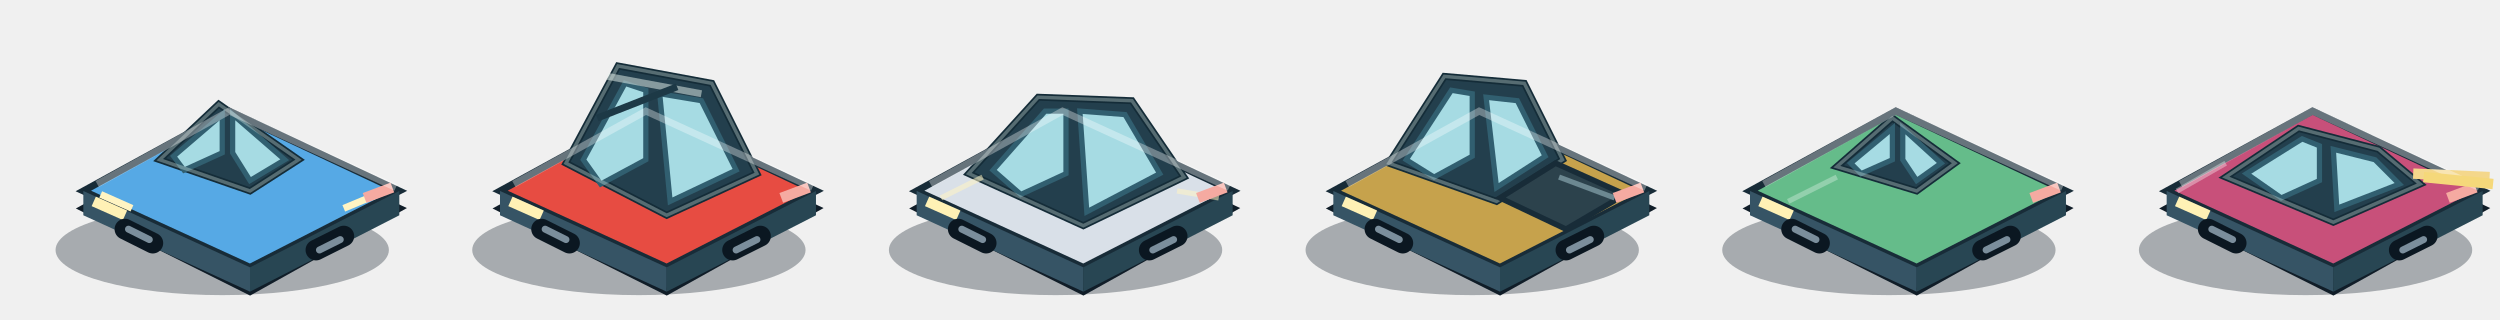
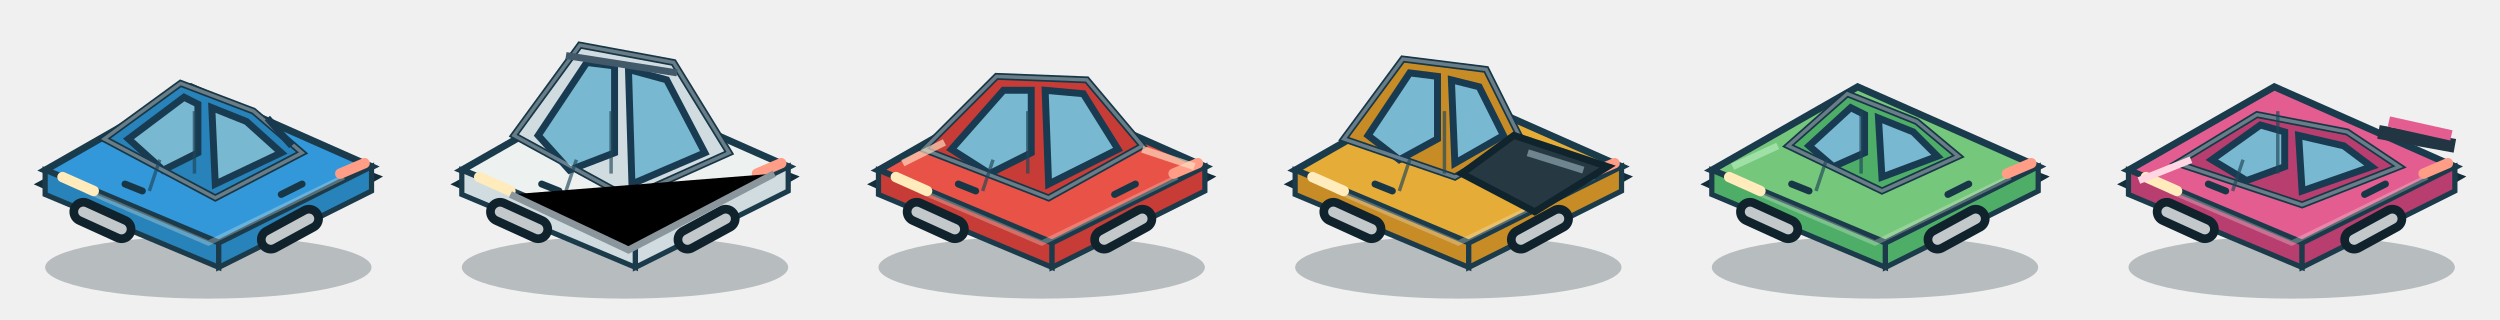
<svg xmlns="http://www.w3.org/2000/svg" width="720" height="92" viewBox="0 0 720 92">
-   <g transform="translate(10 7)">
-     <ellipse cx="54" cy="65" rx="48" ry="13" fill="#0b1722" opacity=".32" />
-     <path d="M14 53 L56 30 L105 53 L62 77Z" fill="#172b37" stroke="#101d28" stroke-width="2" />
-     <path d="M14 48 L56 25 L105 48 L62 70Z" fill="#56a9e5" stroke="#182c38" stroke-width="2" />
-     <path d="M14 48 L62 70 L62 77 L14 55Z" fill="#365465" />
-     <path d="M62 70 L105 48 L105 55 L62 77Z" fill="#284653" />
-     <path d="M36 39 L53 23 L76 39 L62 48Z" fill="#233f4d" stroke="#142c38" stroke-width="2" />
-     <path d="M40 38 L54 26 L54 37 L43 42Z M57 26 L72 39 L62 45 L57 37Z" fill="#a6dbe3" stroke="#315f70" stroke-width="1.5" />
-     <path d="M36 39 L53 23 L76 39 L62 48Z" fill="none" stroke="#e3f5ee" opacity=".32" stroke-width="1" />
-     <path d="M19 49l9 4 M89 53l12-5" stroke="#fff4c3" stroke-width="2" />
-     <path d="M17 51 L26 55" stroke="#fff1b5" stroke-width="3" />
-     <path d="M95 50 L103 47" stroke="#f5aaa1" stroke-width="3" />
-     <path d="M26 59 L34 63 M81 65 L89 61" stroke="#0b1721" stroke-width="6" stroke-linecap="round" />
-     <path d="M27 59 L33 62 M82 65 L88 62" stroke="#7b8e9c" stroke-width="2" stroke-linecap="round" />
-     <path d="M18 46 L56 25 L104 47" fill="none" stroke="#ffffff" opacity=".34" stroke-width="2" />
+   <g transform="translate(0 0)">
+     <ellipse cx="60" cy="77" rx="47" ry="9" fill="#142733" opacity=".26" />
+     <path d="M12 53L55 30L108 51L64 76Z" fill="#102b3b" stroke="#132d3b" stroke-width="2" />
+     <path d="M13 49L55 25L107 48L63 70Z" fill="#3298d9" stroke="#193b4c" stroke-width="2" />
+     <path d="M13 49L63 70V77L13 56Z" fill="#2783ba" stroke="#1b3b4b" stroke-width="1.5" />
+     <path d="M63 70L107 48V55L63 77Z" fill="#2783ba" stroke="#1b3b4b" stroke-width="1.5" />
+     <path d="M30 40 L52 24 L73 32 L87 44 L62 57Z" fill="#2783ba" stroke="#173747" stroke-width="2" />
+     <path d="M37 40L53 28L57 30L57 44L47 49Z M61 31L71 35L81 44L62 53Z" fill="#78b8d0" stroke="#183b52" stroke-width="2" />
+     <path d="M30 40 L52 24 L73 32 L87 44 L62 57Z" fill="none" stroke="#ffffff" stroke-width="1" opacity=".35" />
+     <path d="M25 55L60 70L99 51" fill="none" stroke="#f5f5e9" opacity=".28" stroke-width="1.5" />
+     <path d="M24 61L35 66M78 69L89 63" stroke="#10222c" stroke-width="8" stroke-linecap="round" />
+     <path d="M24 61L35 66M78 69L89 63" stroke="#c3c9cb" stroke-width="3" stroke-linecap="round" />
+     <path d="M18 51L27 55" stroke="#ffebbb" stroke-width="3" stroke-linecap="round" />
+     <path d="M98 50L105 47" stroke="#ff9d87" stroke-width="3" stroke-linecap="round" />
+     <path d="M56 32L56 50M46 46L43 55" stroke="#1e4558" stroke-width="1" opacity=".65" />
+     <path d="M36 53L41 55M81 56L87 53" stroke="#183746" stroke-width="2" stroke-linecap="round" />
+     <path d="M77 34L84 42" stroke="#183a51" stroke-width="2" />
  </g>
-   <g transform="translate(130 7)">
-     <ellipse cx="54" cy="65" rx="48" ry="13" fill="#0b1722" opacity=".32" />
-     <path d="M14 53 L56 30 L105 53 L62 77Z" fill="#172b37" stroke="#101d28" stroke-width="2" />
-     <path d="M14 48 L56 25 L105 48 L62 70Z" fill="#e74c42" stroke="#182c38" stroke-width="2" />
-     <path d="M14 48 L62 70 L62 77 L14 55Z" fill="#365465" />
-     <path d="M62 70 L105 48 L105 55 L62 77Z" fill="#284653" />
-     <path d="M33 40 L48 12 L75 17 L88 43 L62 55Z" fill="#233f4d" stroke="#142c38" stroke-width="2" />
-     <path d="M38 39 L50 17 L56 19 L56 39 L43 46Z M60 20 L72 22 L82 42 L63 51Z" fill="#a6dbe3" stroke="#315f70" stroke-width="1.5" />
-     <path d="M33 40 L48 12 L75 17 L88 43 L62 55Z" fill="none" stroke="#e3f5ee" opacity=".32" stroke-width="1" />
-     <path d="M45 15l27 5" stroke="#e9f5ef" opacity=".5" stroke-width="2" />
-     <path d="M17 51 L26 55" stroke="#fff1b5" stroke-width="3" />
-     <path d="M95 50 L103 47" stroke="#f5aaa1" stroke-width="3" />
-     <path d="M26 59 L34 63 M81 65 L89 61" stroke="#0b1721" stroke-width="6" stroke-linecap="round" />
-     <path d="M27 59 L33 62 M82 65 L88 62" stroke="#7b8e9c" stroke-width="2" stroke-linecap="round" />
-     <path d="M18 46 L56 25 L104 47" fill="none" stroke="#ffffff" opacity=".34" stroke-width="2" />
-     <path d="M42 27 L65 18" stroke="#1d3946" stroke-width="2" />
+   <g transform="translate(120 0)">
+     <ellipse cx="60" cy="77" rx="47" ry="9" fill="#142733" opacity=".26" />
+     <path d="M12 53L55 30L108 51L64 76Z" fill="#102b3b" stroke="#132d3b" stroke-width="2" />
+     <path d="M13 49L55 25L107 48L63 70Z" fill="#edf1ef" stroke="#193b4c" stroke-width="2" />
+     <path d="M13 49L63 70V77L13 56Z" fill="#d1dce1" stroke="#1b3b4b" stroke-width="1.5" />
+     <path d="M63 70L107 48V55L63 77Z" fill="#d1dce1" stroke="#1b3b4b" stroke-width="1.5" />
+     <path d="M28 39L47 13L74 18L90 44L61 57Z" fill="#d1dce1" stroke="#173747" stroke-width="2" />
+     <path d="M35 39L49 18L57 19L57 44L44 49Z M61 20L72 23L83 44L62 53Z" fill="#78b8d0" stroke="#183b52" stroke-width="2" />
+     <path d="M28 39L47 13L74 18L90 44L61 57Z" fill="none" stroke="#ffffff" stroke-width="1" opacity=".35" />
+     <path d="M25 55L60 70L99 51" fill="none" stroke="#f5f5e9" opacity=".28" stroke-width="1.5" />
+     <path d="M24 61L35 66M78 69L89 63" stroke="#10222c" stroke-width="8" stroke-linecap="round" />
+     <path d="M24 61L35 66M78 69L89 63" stroke="#c3c9cb" stroke-width="3" stroke-linecap="round" />
+     <path d="M18 51L27 55" stroke="#ffebbb" stroke-width="3" stroke-linecap="round" />
+     <path d="M98 50L105 47" stroke="#ff9d87" stroke-width="3" stroke-linecap="round" />
+     <path d="M56 32L56 50M46 46L43 55" stroke="#1e4558" stroke-width="1" opacity=".65" />
+     <path d="M36 53L41 55M81 56L87 53" stroke="#183746" stroke-width="2" stroke-linecap="round" />
+     <path d="M43 16L75 21" stroke="#415969" stroke-width="2" />
+     <path d="M27 56L61 72L103 50" stroke="#8a969b" stroke-width="2" />
  </g>
-   <g transform="translate(250 7)">
-     <ellipse cx="54" cy="65" rx="48" ry="13" fill="#0b1722" opacity=".32" />
-     <path d="M14 53 L56 30 L105 53 L62 77Z" fill="#172b37" stroke="#101d28" stroke-width="2" />
-     <path d="M14 48 L56 25 L105 48 L62 70Z" fill="#d9e0e8" stroke="#182c38" stroke-width="2" />
-     <path d="M14 48 L62 70 L62 77 L14 55Z" fill="#365465" />
-     <path d="M62 70 L105 48 L105 55 L62 77Z" fill="#284653" />
-     <path d="M29 43 L49 21 L76 22 L91 44 L62 58Z" fill="#233f4d" stroke="#142c38" stroke-width="2" />
-     <path d="M36 42 L51 25 L57 25 L57 43 L44 49Z M61 25 L74 26 L84 43 L63 54Z" fill="#a6dbe3" stroke="#315f70" stroke-width="1.5" />
-     <path d="M29 43 L49 21 L76 22 L91 44 L62 58Z" fill="none" stroke="#e3f5ee" opacity=".32" stroke-width="1" />
-     <path d="M21 50l12-6 M89 48l12 2" stroke="#fff4c3" opacity=".55" stroke-width="1.5" />
-     <path d="M17 51 L26 55" stroke="#fff1b5" stroke-width="3" />
-     <path d="M95 50 L103 47" stroke="#f5aaa1" stroke-width="3" />
-     <path d="M26 59 L34 63 M81 65 L89 61" stroke="#0b1721" stroke-width="6" stroke-linecap="round" />
-     <path d="M27 59 L33 62 M82 65 L88 62" stroke="#7b8e9c" stroke-width="2" stroke-linecap="round" />
-     <path d="M18 46 L56 25 L104 47" fill="none" stroke="#ffffff" opacity=".34" stroke-width="2" />
+   <g transform="translate(240 0)">
+     <ellipse cx="60" cy="77" rx="47" ry="9" fill="#142733" opacity=".26" />
+     <path d="M12 53L55 30L108 51L64 76Z" fill="#102b3b" stroke="#132d3b" stroke-width="2" />
+     <path d="M13 49L55 25L107 48L63 70Z" fill="#e85247" stroke="#193b4c" stroke-width="2" />
+     <path d="M13 49L63 70V77L13 56Z" fill="#c73c36" stroke="#1b3b4b" stroke-width="1.5" />
+     <path d="M63 70L107 48V55L63 77Z" fill="#c73c36" stroke="#1b3b4b" stroke-width="1.5" />
+     <path d="M26 43L47 22L73 23L89 42L62 57Z" fill="#c73c36" stroke="#173747" stroke-width="2" />
+     <path d="M34 43L49 26L57 26L57 44L45 50Z M61 26L72 27L82 43L62 53Z" fill="#78b8d0" stroke="#183b52" stroke-width="2" />
+     <path d="M26 43L47 22L73 23L89 42L62 57Z" fill="none" stroke="#ffffff" stroke-width="1" opacity=".35" />
+     <path d="M25 55L60 70L99 51" fill="none" stroke="#f5f5e9" opacity=".28" stroke-width="1.5" />
+     <path d="M24 61L35 66M78 69L89 63" stroke="#10222c" stroke-width="8" stroke-linecap="round" />
+     <path d="M24 61L35 66M78 69L89 63" stroke="#c3c9cb" stroke-width="3" stroke-linecap="round" />
+     <path d="M18 51L27 55" stroke="#ffebbb" stroke-width="3" stroke-linecap="round" />
+     <path d="M98 50L105 47" stroke="#ff9d87" stroke-width="3" stroke-linecap="round" />
+     <path d="M56 32L56 50M46 46L43 55" stroke="#1e4558" stroke-width="1" opacity=".65" />
+     <path d="M36 53L41 55M81 56L87 53" stroke="#183746" stroke-width="2" stroke-linecap="round" />
+     <path d="M20 47L32 41M89 43L104 48" stroke="#ffe2c4" opacity=".65" stroke-width="2" />
  </g>
-   <g transform="translate(370 7)">
-     <ellipse cx="54" cy="65" rx="48" ry="13" fill="#0b1722" opacity=".32" />
-     <path d="M14 53 L56 30 L105 53 L62 77Z" fill="#172b37" stroke="#101d28" stroke-width="2" />
-     <path d="M14 48 L56 25 L105 48 L62 70Z" fill="#c6a24c" stroke="#182c38" stroke-width="2" />
-     <path d="M14 48 L62 70 L62 77 L14 55Z" fill="#365465" />
-     <path d="M62 70 L105 48 L105 55 L62 77Z" fill="#284653" />
-     <path d="M30 40 L46 15 L69 17 L80 39 L61 51Z" fill="#233f4d" stroke="#142c38" stroke-width="2" />
-     <path d="M35 39 L48 19 L54 20 L54 38 L43 44Z M58 21 L67 22 L75 38 L61 47Z" fill="#a6dbe3" stroke="#315f70" stroke-width="1.5" />
-     <path d="M30 40 L46 15 L69 17 L80 39 L61 51Z" fill="none" stroke="#e3f5ee" opacity=".32" stroke-width="1" />
-     <path d="M78 40L98 49L81 59L62 50Z" fill="#2c424c" stroke="#182c38" stroke-width="1.6" />
-     <path d="M79 44L95 50" stroke="#6c8891" stroke-width="1.5" />
-     <path d="M17 51 L26 55" stroke="#fff1b5" stroke-width="3" />
-     <path d="M95 50 L103 47" stroke="#f5aaa1" stroke-width="3" />
-     <path d="M26 59 L34 63 M81 65 L89 61" stroke="#0b1721" stroke-width="6" stroke-linecap="round" />
-     <path d="M27 59 L33 62 M82 65 L88 62" stroke="#7b8e9c" stroke-width="2" stroke-linecap="round" />
-     <path d="M18 46 L56 25 L104 47" fill="none" stroke="#ffffff" opacity=".34" stroke-width="2" />
+   <g transform="translate(360 0)">
+     <ellipse cx="60" cy="77" rx="47" ry="9" fill="#142733" opacity=".26" />
+     <path d="M12 53L55 30L108 51L64 76Z" fill="#102b3b" stroke="#132d3b" stroke-width="2" />
+     <path d="M13 49L55 25L107 48L63 70Z" fill="#e5ac38" stroke="#193b4c" stroke-width="2" />
+     <path d="M13 49L63 70V77L13 56Z" fill="#c78c25" stroke="#1b3b4b" stroke-width="1.5" />
+     <path d="M63 70L107 48V55L63 77Z" fill="#c78c25" stroke="#1b3b4b" stroke-width="1.5" />
+     <path d="M27 40L44 17L68 20L78 40L59 51Z" fill="#c78c25" stroke="#173747" stroke-width="2" />
+     <path d="M34 39L46 21L54 22L54 40L43 46Z M58 23L66 25L73 39L59 47Z" fill="#78b8d0" stroke="#183b52" stroke-width="2" />
+     <path d="M27 40L44 17L68 20L78 40L59 51Z" fill="none" stroke="#ffffff" stroke-width="1" opacity=".35" />
+     <path d="M25 55L60 70L99 51" fill="none" stroke="#f5f5e9" opacity=".28" stroke-width="1.5" />
+     <path d="M24 61L35 66M78 69L89 63" stroke="#10222c" stroke-width="8" stroke-linecap="round" />
+     <path d="M24 61L35 66M78 69L89 63" stroke="#c3c9cb" stroke-width="3" stroke-linecap="round" />
+     <path d="M18 51L27 55" stroke="#ffebbb" stroke-width="3" stroke-linecap="round" />
+     <path d="M98 50L105 47" stroke="#ff9d87" stroke-width="3" stroke-linecap="round" />
+     <path d="M56 32L56 50M46 46L43 55" stroke="#1e4558" stroke-width="1" opacity=".65" />
+     <path d="M36 53L41 55M81 56L87 53" stroke="#183746" stroke-width="2" stroke-linecap="round" />
+     <path d="M76 39L103 48L82 61L61 50Z" fill="#263943" stroke="#10242d" stroke-width="2" />
+     <path d="M80 44L96 49" stroke="#6e8590" stroke-width="2" />
  </g>
-   <g transform="translate(490 7)">
-     <ellipse cx="54" cy="65" rx="48" ry="13" fill="#0b1722" opacity=".32" />
-     <path d="M14 53 L56 30 L105 53 L62 77Z" fill="#172b37" stroke="#101d28" stroke-width="2" />
-     <path d="M14 48 L56 25 L105 48 L62 70Z" fill="#65bc8a" stroke="#182c38" stroke-width="2" />
-     <path d="M14 48 L62 70 L62 77 L14 55Z" fill="#365465" />
-     <path d="M62 70 L105 48 L105 55 L62 77Z" fill="#284653" />
-     <path d="M39 41 L55 27 L73 40 L62 48Z" fill="#233f4d" stroke="#142c38" stroke-width="2" />
-     <path d="M43 40 L55 30 L55 39 L46 43Z M58 30 L69 40 L62 45 L58 39Z" fill="#a6dbe3" stroke="#315f70" stroke-width="1.5" />
-     <path d="M39 41 L55 27 L73 40 L62 48Z" fill="none" stroke="#e3f5ee" opacity=".32" stroke-width="1" />
-     <path d="M25 51L39 44" stroke="#fff" opacity=".3" stroke-width="1.5" />
-     <path d="M17 51 L26 55" stroke="#fff1b5" stroke-width="3" />
-     <path d="M95 50 L103 47" stroke="#f5aaa1" stroke-width="3" />
-     <path d="M26 59 L34 63 M81 65 L89 61" stroke="#0b1721" stroke-width="6" stroke-linecap="round" />
-     <path d="M27 59 L33 62 M82 65 L88 62" stroke="#7b8e9c" stroke-width="2" stroke-linecap="round" />
-     <path d="M18 46 L56 25 L104 47" fill="none" stroke="#ffffff" opacity=".34" stroke-width="2" />
+   <g transform="translate(480 0)">
+     <ellipse cx="60" cy="77" rx="47" ry="9" fill="#142733" opacity=".26" />
+     <path d="M12 53L55 30L108 51L64 76Z" fill="#102b3b" stroke="#132d3b" stroke-width="2" />
+     <path d="M13 49L55 25L107 48L63 70Z" fill="#75c77b" stroke="#193b4c" stroke-width="2" />
+     <path d="M13 49L63 70V77L13 56Z" fill="#4eae68" stroke="#1b3b4b" stroke-width="1.5" />
+     <path d="M63 70L107 48V55L63 77Z" fill="#4eae68" stroke="#1b3b4b" stroke-width="1.5" />
+     <path d="M35 42L52 27L72 35L84 45L62 55Z" fill="#4eae68" stroke="#173747" stroke-width="2" />
+     <path d="M41 42L53 31L57 33L57 44L48 48Z M61 34L71 38L78 45L62 51Z" fill="#78b8d0" stroke="#183b52" stroke-width="2" />
+     <path d="M35 42L52 27L72 35L84 45L62 55Z" fill="none" stroke="#ffffff" stroke-width="1" opacity=".35" />
+     <path d="M25 55L60 70L99 51" fill="none" stroke="#f5f5e9" opacity=".28" stroke-width="1.5" />
+     <path d="M24 61L35 66M78 69L89 63" stroke="#10222c" stroke-width="8" stroke-linecap="round" />
+     <path d="M24 61L35 66M78 69L89 63" stroke="#c3c9cb" stroke-width="3" stroke-linecap="round" />
+     <path d="M18 51L27 55" stroke="#ffebbb" stroke-width="3" stroke-linecap="round" />
+     <path d="M98 50L105 47" stroke="#ff9d87" stroke-width="3" stroke-linecap="round" />
+     <path d="M56 32L56 50M46 46L43 55" stroke="#1e4558" stroke-width="1" opacity=".65" />
+     <path d="M36 53L41 55M81 56L87 53" stroke="#183746" stroke-width="2" stroke-linecap="round" />
+     <path d="M19 48L32 42" stroke="#b9f0c2" opacity=".6" stroke-width="2" />
  </g>
-   <g transform="translate(610 7)">
-     <ellipse cx="54" cy="65" rx="48" ry="13" fill="#0b1722" opacity=".32" />
-     <path d="M14 53 L56 30 L105 53 L62 77Z" fill="#172b37" stroke="#101d28" stroke-width="2" />
-     <path d="M14 48 L56 25 L105 48 L62 70Z" fill="#c8507a" stroke="#182c38" stroke-width="2" />
-     <path d="M14 48 L62 70 L62 77 L14 55Z" fill="#365465" />
-     <path d="M62 70 L105 48 L105 55 L62 77Z" fill="#284653" />
-     <path d="M31 44 L52 30 L75 36 L87 46 L62 57Z" fill="#233f4d" stroke="#142c38" stroke-width="2" />
-     <path d="M37 43 L53 33 L58 35 L58 45 L47 50Z M62 36 L74 39 L81 46 L63 53Z" fill="#a6dbe3" stroke="#315f70" stroke-width="1.5" />
-     <path d="M31 44 L52 30 L75 36 L87 46 L62 57Z" fill="none" stroke="#e3f5ee" opacity=".32" stroke-width="1" />
-     <path d="M85 43L107 44" stroke="#f4d78b" stroke-width="3" />
-     <path d="M17 48L31 40" stroke="#fff" opacity=".35" stroke-width="1.5" />
-     <path d="M17 51 L26 55" stroke="#fff1b5" stroke-width="3" />
-     <path d="M95 50 L103 47" stroke="#f5aaa1" stroke-width="3" />
-     <path d="M26 59 L34 63 M81 65 L89 61" stroke="#0b1721" stroke-width="6" stroke-linecap="round" />
-     <path d="M27 59 L33 62 M82 65 L88 62" stroke="#7b8e9c" stroke-width="2" stroke-linecap="round" />
-     <path d="M18 46 L56 25 L104 47" fill="none" stroke="#ffffff" opacity=".34" stroke-width="2" />
-     <path d="M88 44 L108 46" stroke="#f5d87a" stroke-width="3" />
+   <g transform="translate(600 0)">
+     <ellipse cx="60" cy="77" rx="47" ry="9" fill="#142733" opacity=".26" />
+     <path d="M12 53L55 30L108 51L64 76Z" fill="#102b3b" stroke="#132d3b" stroke-width="2" />
+     <path d="M13 49L55 25L107 48L63 70Z" fill="#e35d91" stroke="#193b4c" stroke-width="2" />
+     <path d="M13 49L63 70V77L13 56Z" fill="#b83e70" stroke="#1b3b4b" stroke-width="1.5" />
+     <path d="M63 70L107 48V55L63 77Z" fill="#b83e70" stroke="#1b3b4b" stroke-width="1.5" />
+     <path d="M27 47L50 33L76 38L91 48L63 59Z" fill="#b83e70" stroke="#173747" stroke-width="2" />
+     <path d="M37 46L51 36L58 38L58 48L47 52Z M62 39L75 42L83 48L63 55Z" fill="#78b8d0" stroke="#183b52" stroke-width="2" />
+     <path d="M27 47L50 33L76 38L91 48L63 59Z" fill="none" stroke="#ffffff" stroke-width="1" opacity=".35" />
+     <path d="M25 55L60 70L99 51" fill="none" stroke="#f5f5e9" opacity=".28" stroke-width="1.5" />
+     <path d="M24 61L35 66M78 69L89 63" stroke="#10222c" stroke-width="8" stroke-linecap="round" />
+     <path d="M24 61L35 66M78 69L89 63" stroke="#c3c9cb" stroke-width="3" stroke-linecap="round" />
+     <path d="M18 51L27 55" stroke="#ffebbb" stroke-width="3" stroke-linecap="round" />
+     <path d="M98 50L105 47" stroke="#ff9d87" stroke-width="3" stroke-linecap="round" />
+     <path d="M56 32L56 50M46 46L43 55" stroke="#1e4558" stroke-width="1" opacity=".65" />
+     <path d="M36 53L41 55M81 56L87 53" stroke="#183746" stroke-width="2" stroke-linecap="round" />
+     <path d="M85 38L107 42" stroke="#213543" stroke-width="4" />
+     <path d="M88 35L106 39" stroke="#e35d91" stroke-width="3" />
+     <path d="M16 52L31 46" stroke="#ffd6e2" stroke-width="2" />
  </g>
</svg>
